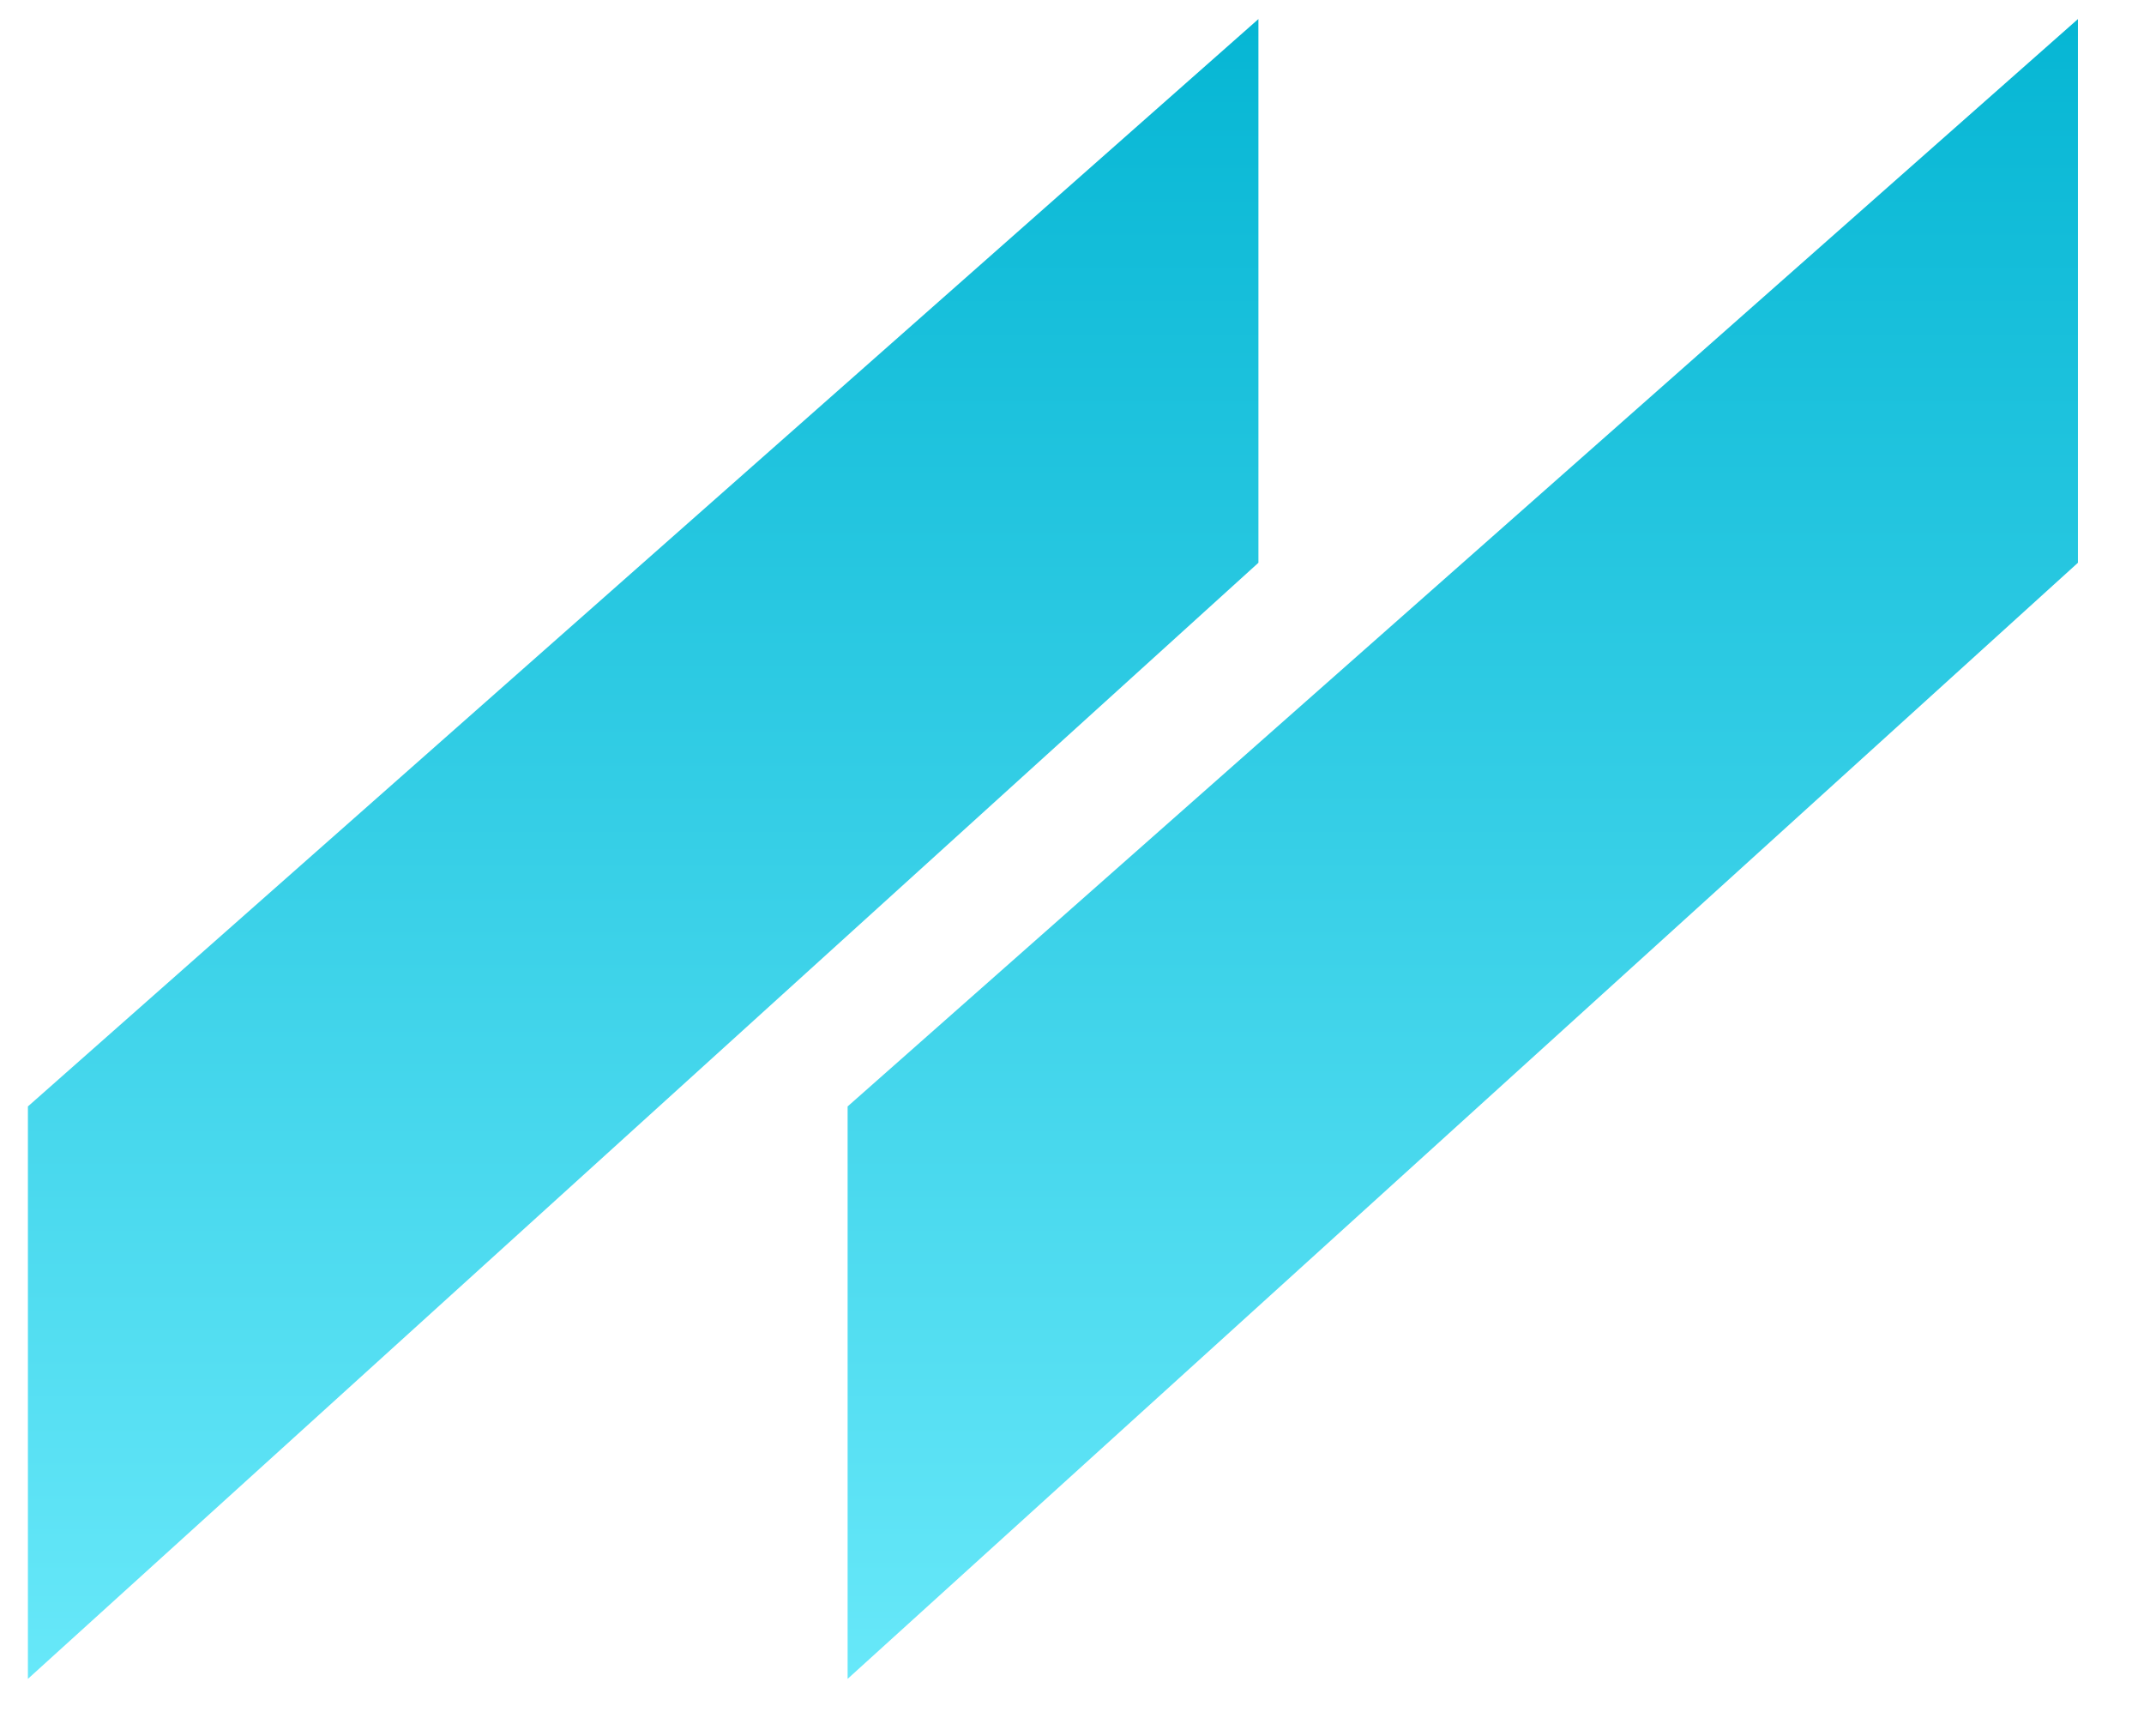
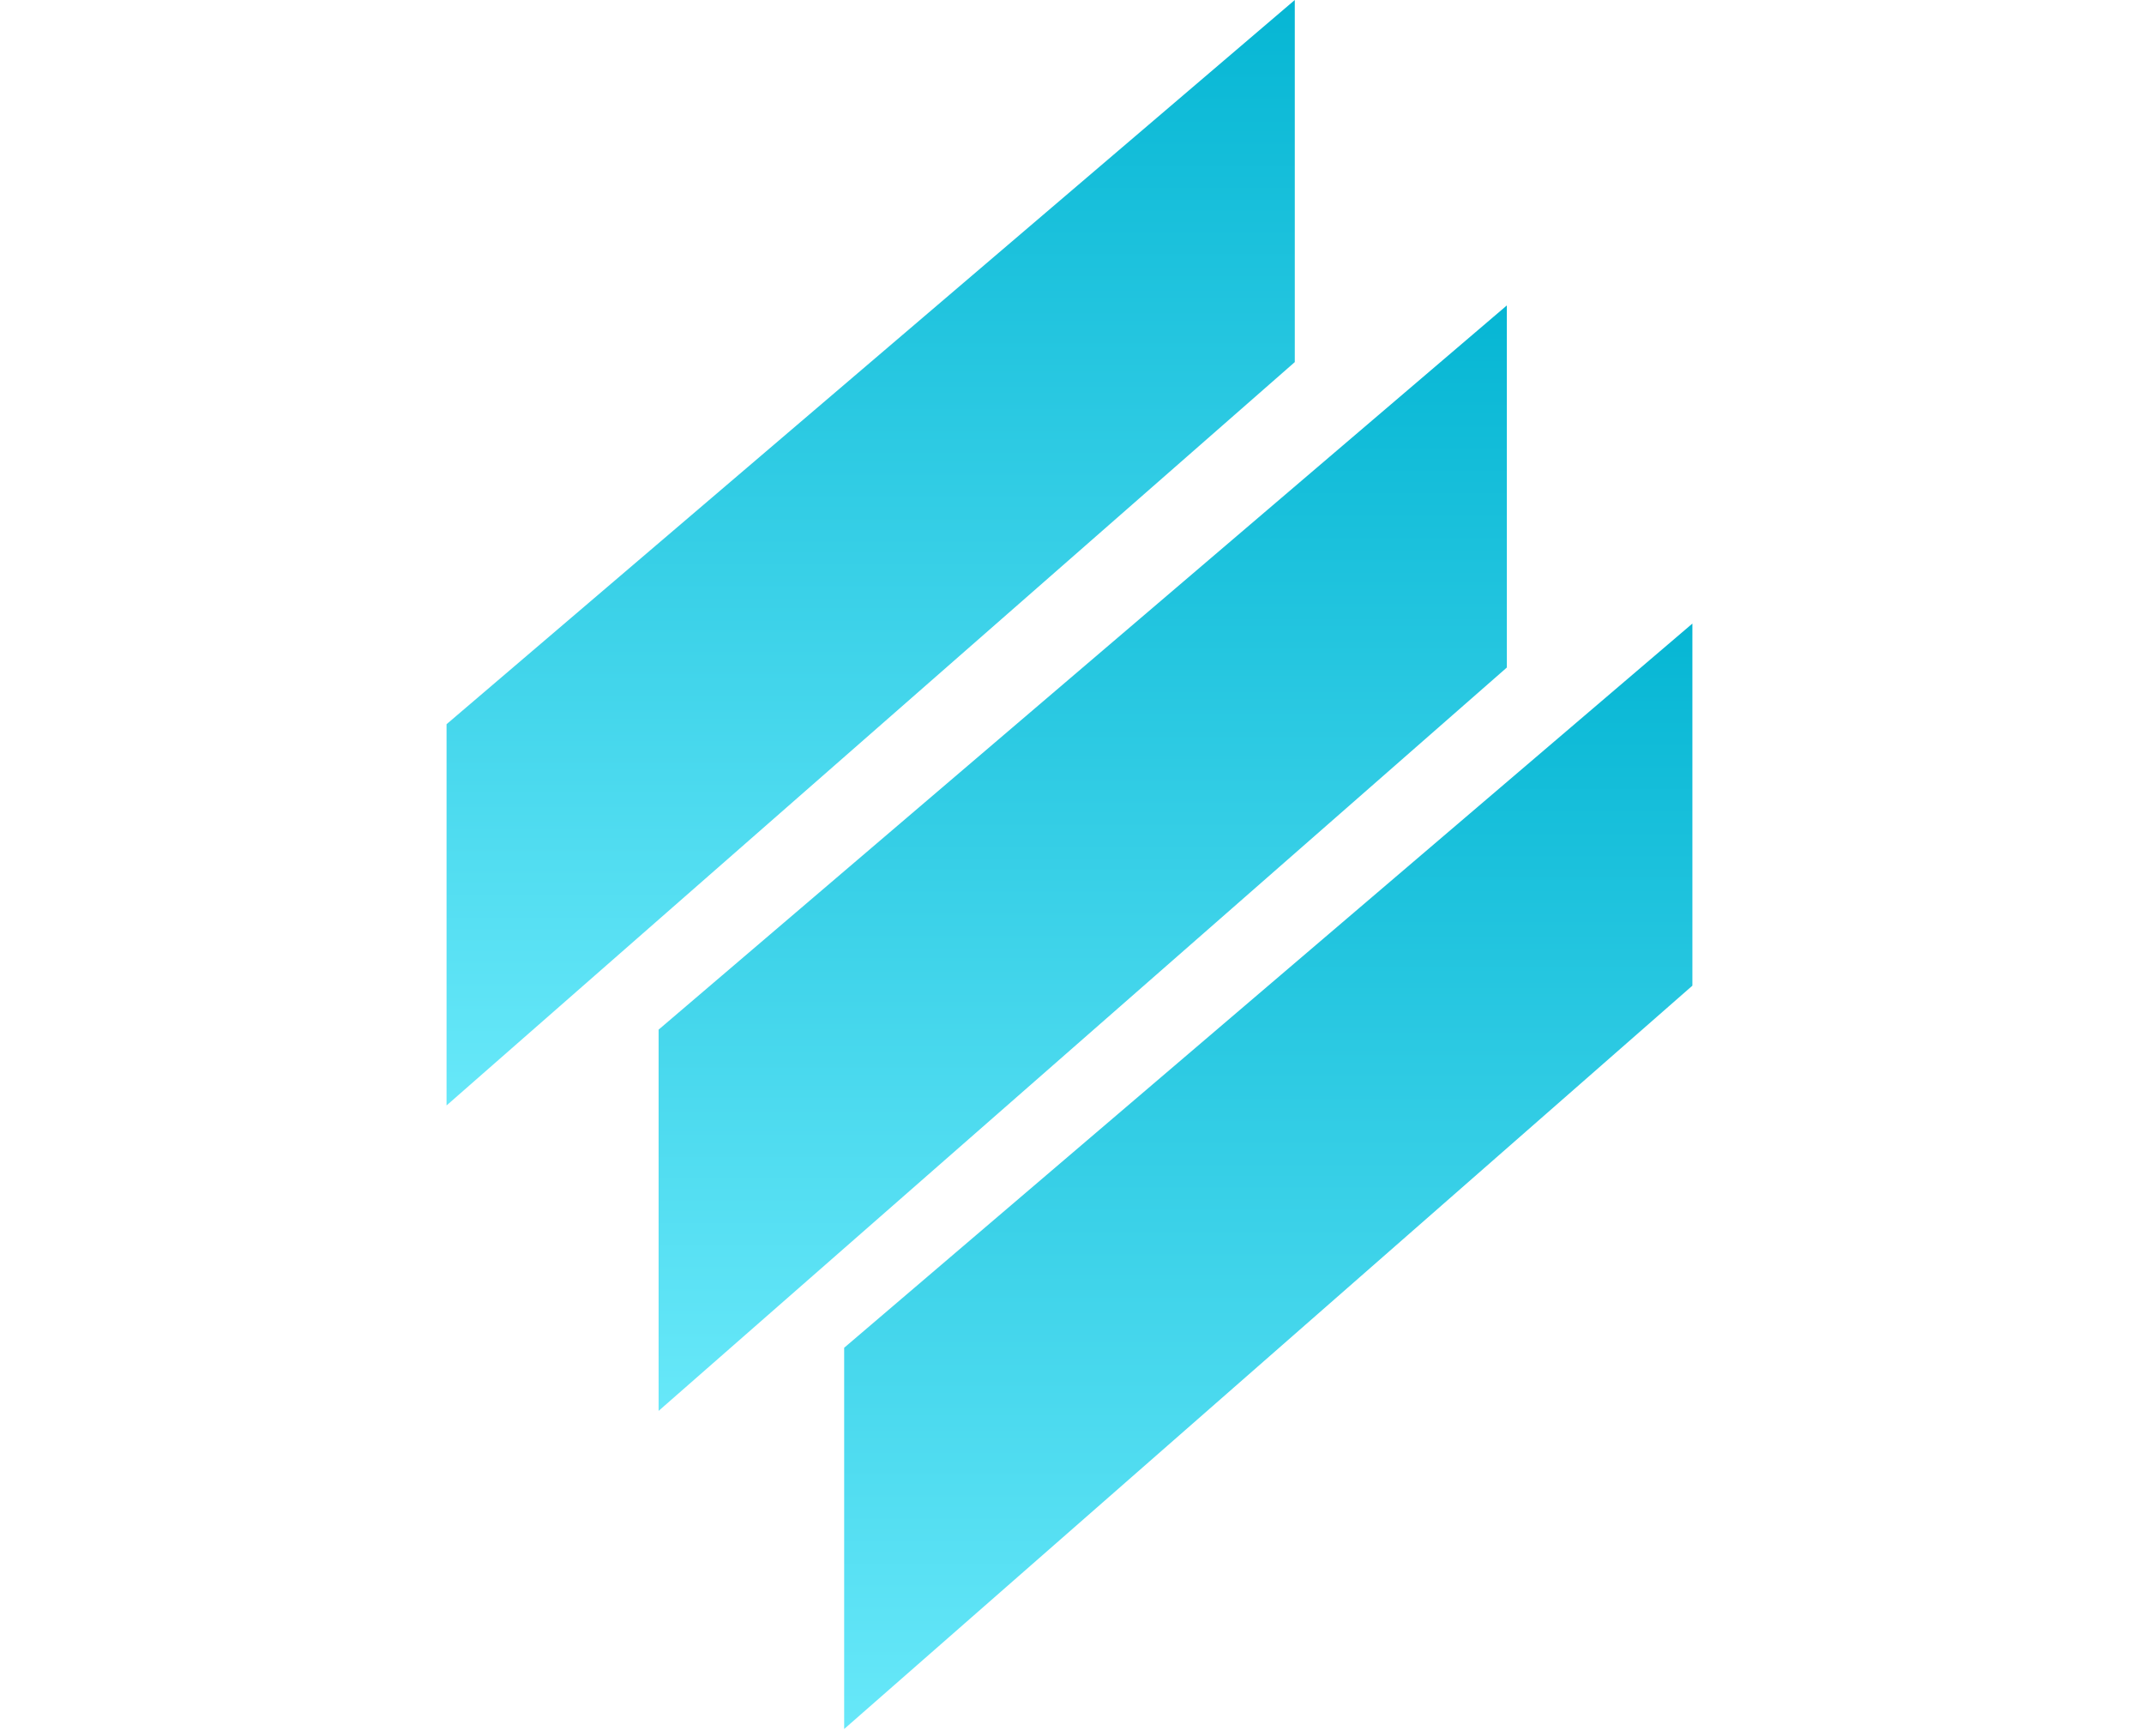
- <svg xmlns="http://www.w3.org/2000/svg" xmlns:xlink="http://www.w3.org/1999/xlink" version="1.1" preserveAspectRatio="xMidYMid meet" viewBox="344.564 330.278 111.737 91.218" width="53.87" height="43.61">
+ <svg xmlns="http://www.w3.org/2000/svg" width="53.87" height="43.61" viewBox="0 0 738 1024" fill="none">
+   <path d="M500.438 0V213.607L0 652.111V427.214L500.438 0Z" fill="url(#paint0_linear_407_10)" />
+   <path d="M625.545 180.179V393.786L125.107 832.29V607.393L625.545 180.179Z" fill="url(#paint1_linear_407_10)" />
+   <path d="M735.021 367.839V581.446L234.583 1019.95V795.053L735.021 367.839Z" fill="url(#paint2_linear_407_10)" />
  <defs>
-     <path d="M453.3 331.28L453.3 359.85L388.64 418.5L388.64 388.42L453.3 331.28Z" id="aFZf6T5ED" />
-     <linearGradient id="gradientb2ThqnP5Op" gradientUnits="userSpaceOnUse" x1="420.97" y1="331.28" x2="420.97" y2="418.5">
-       <stop style="stop-color: #06b6d4;stop-opacity: 1" offset="0%" />
-       <stop style="stop-color: #67e8f9;stop-opacity: 1" offset="100%" />
+     <linearGradient id="paint0_linear_407_10" x1="250.18" y1="0" x2="250.18" y2="652.111" gradientUnits="userSpaceOnUse">
+       <stop stop-color="#06B6D4" />
+       <stop offset="1" stop-color="#67E8F9" />
    </linearGradient>
-     <path d="M410.23 331.28L410.23 359.85L345.56 418.5L345.56 388.42L410.23 331.28Z" id="a9fehgwfM" />
-     <linearGradient id="gradientk1wNV9Ostb" gradientUnits="userSpaceOnUse" x1="377.89" y1="331.28" x2="377.89" y2="418.5">
-       <stop style="stop-color: #06b6d4;stop-opacity: 1" offset="0%" />
-       <stop style="stop-color: #67e8f9;stop-opacity: 1" offset="100%" />
+     <linearGradient id="paint1_linear_407_10" x1="375.288" y1="180.179" x2="375.288" y2="832.29" gradientUnits="userSpaceOnUse">
+       <stop stop-color="#06B6D4" />
+       <stop offset="1" stop-color="#67E8F9" />
+     </linearGradient>
+     <linearGradient id="paint2_linear_407_10" x1="484.763" y1="367.839" x2="484.763" y2="1019.95" gradientUnits="userSpaceOnUse">
+       <stop stop-color="#06B6D4" />
+       <stop offset="1" stop-color="#67E8F9" />
    </linearGradient>
  </defs>
-   <g>
-     <g>
-       <use xlink:href="#aFZf6T5ED" opacity="1" fill="url(#gradientb2ThqnP5Op)" />
-     </g>
-     <g>
-       <use xlink:href="#a9fehgwfM" opacity="1" fill="url(#gradientk1wNV9Ostb)" />
-     </g>
-   </g>
</svg>
